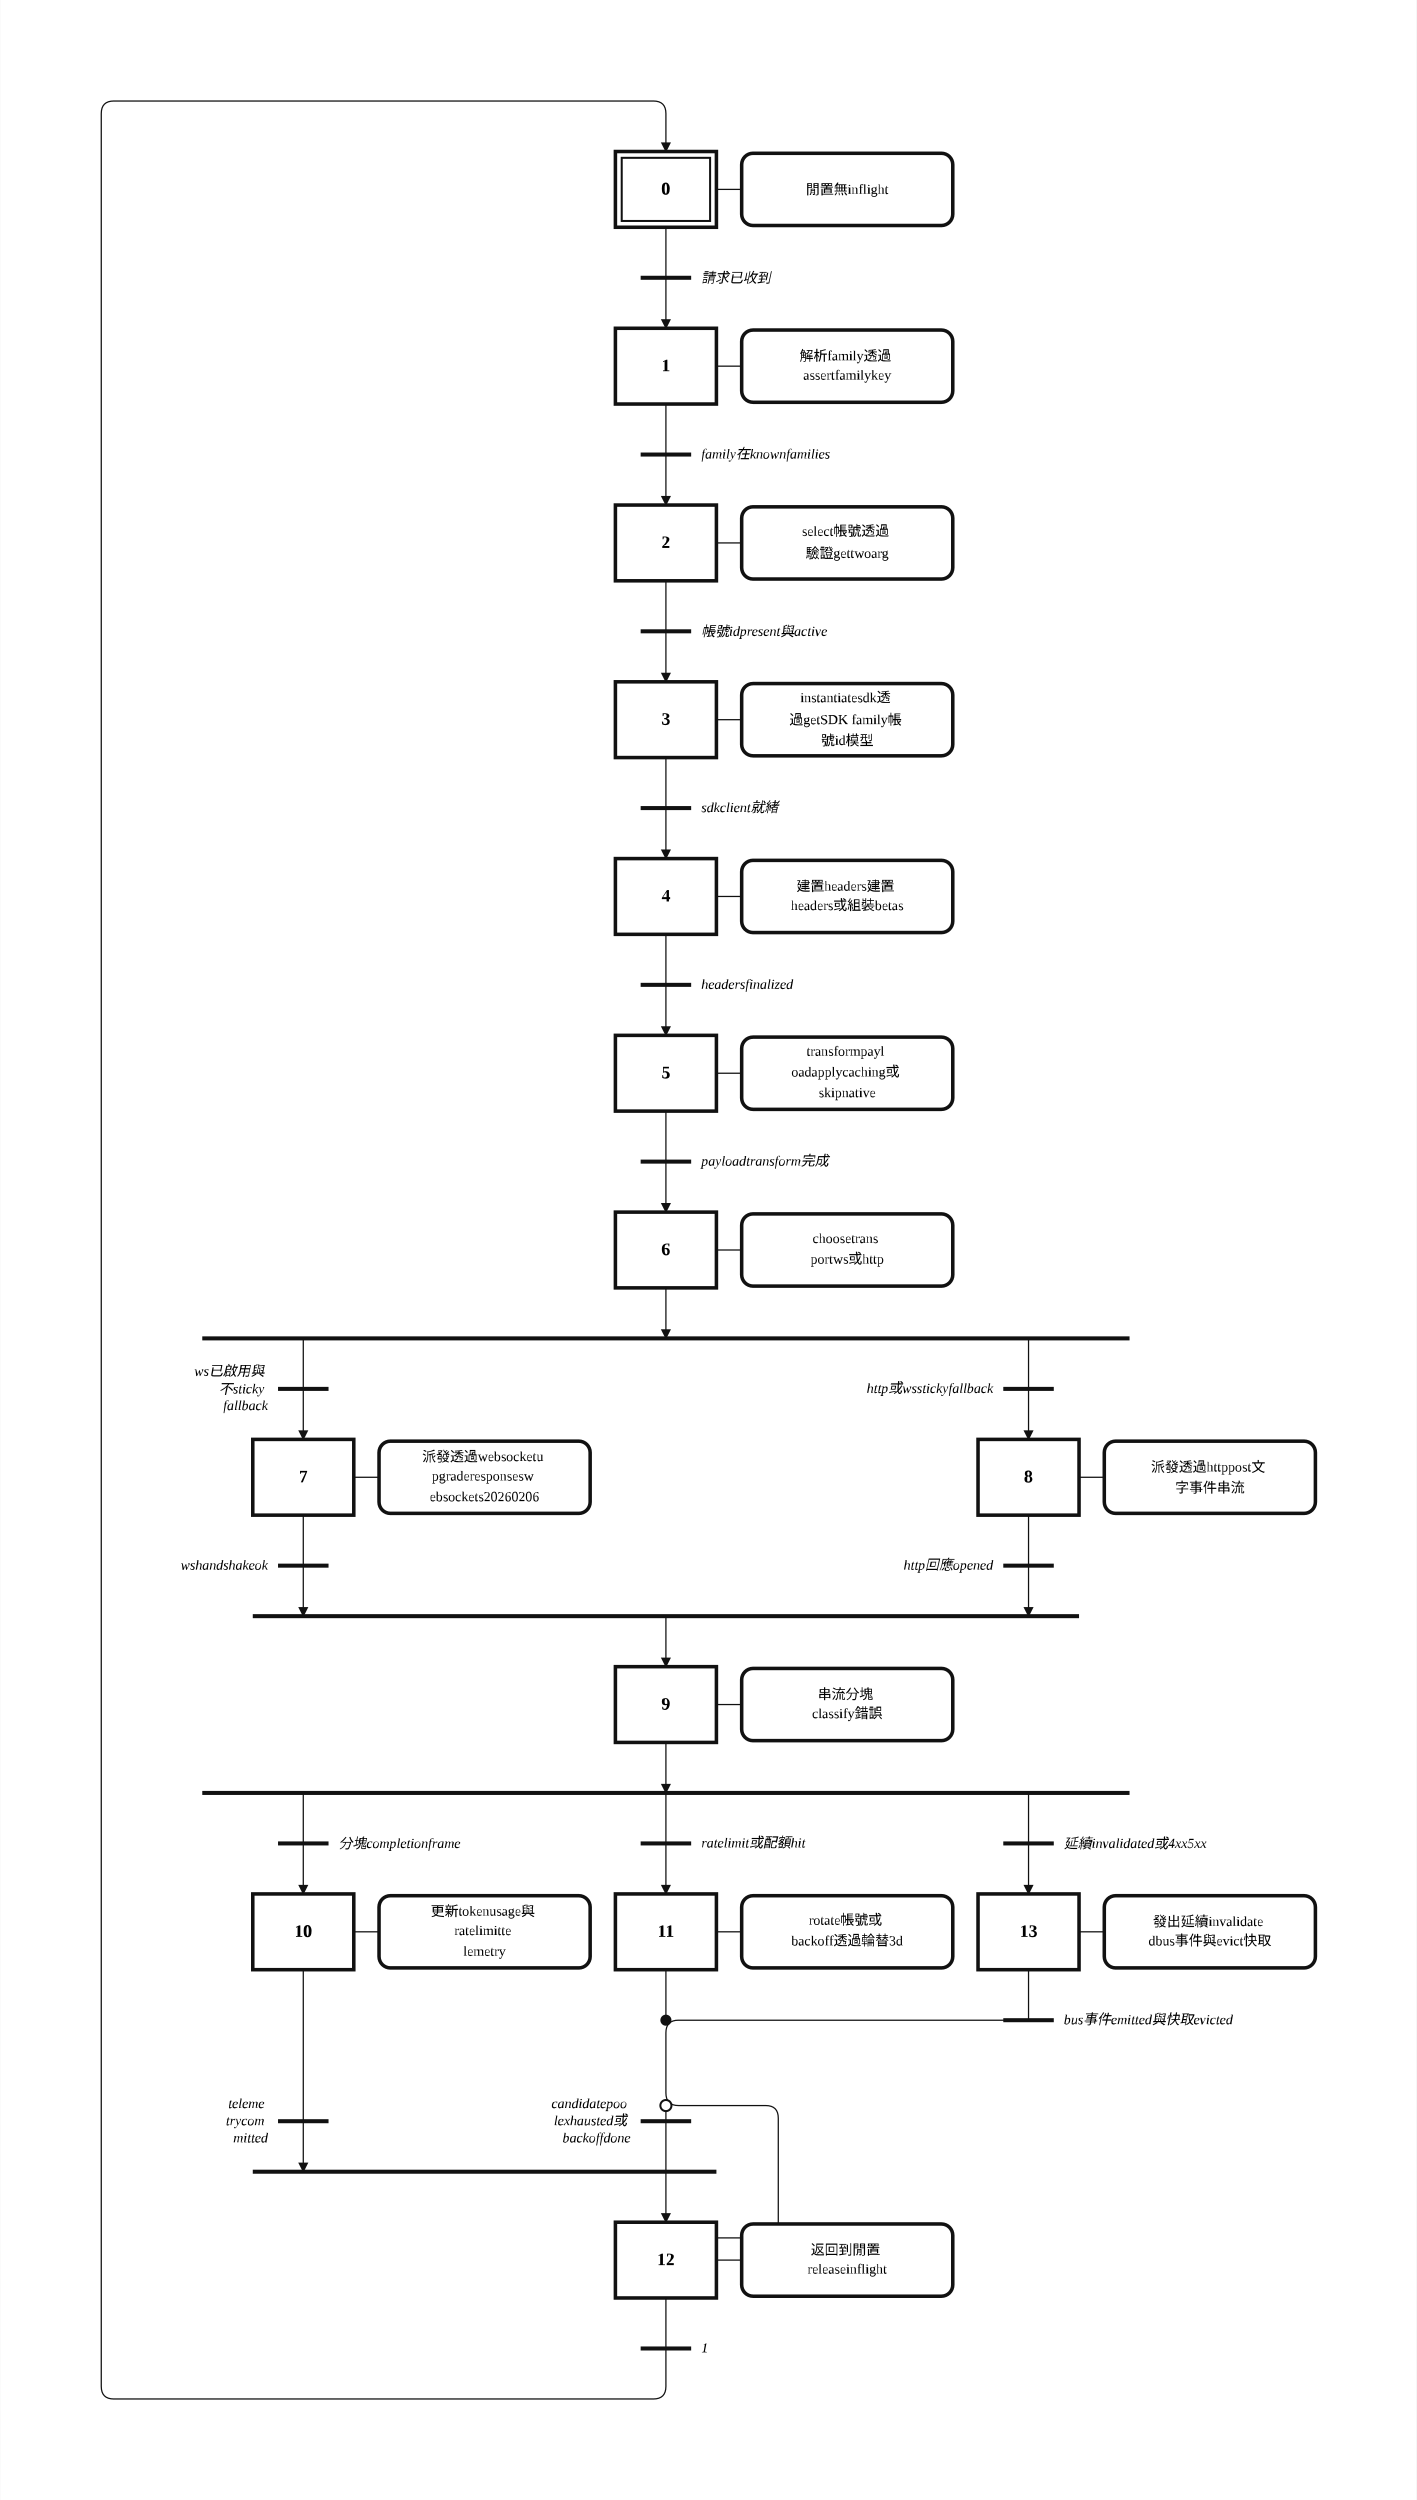
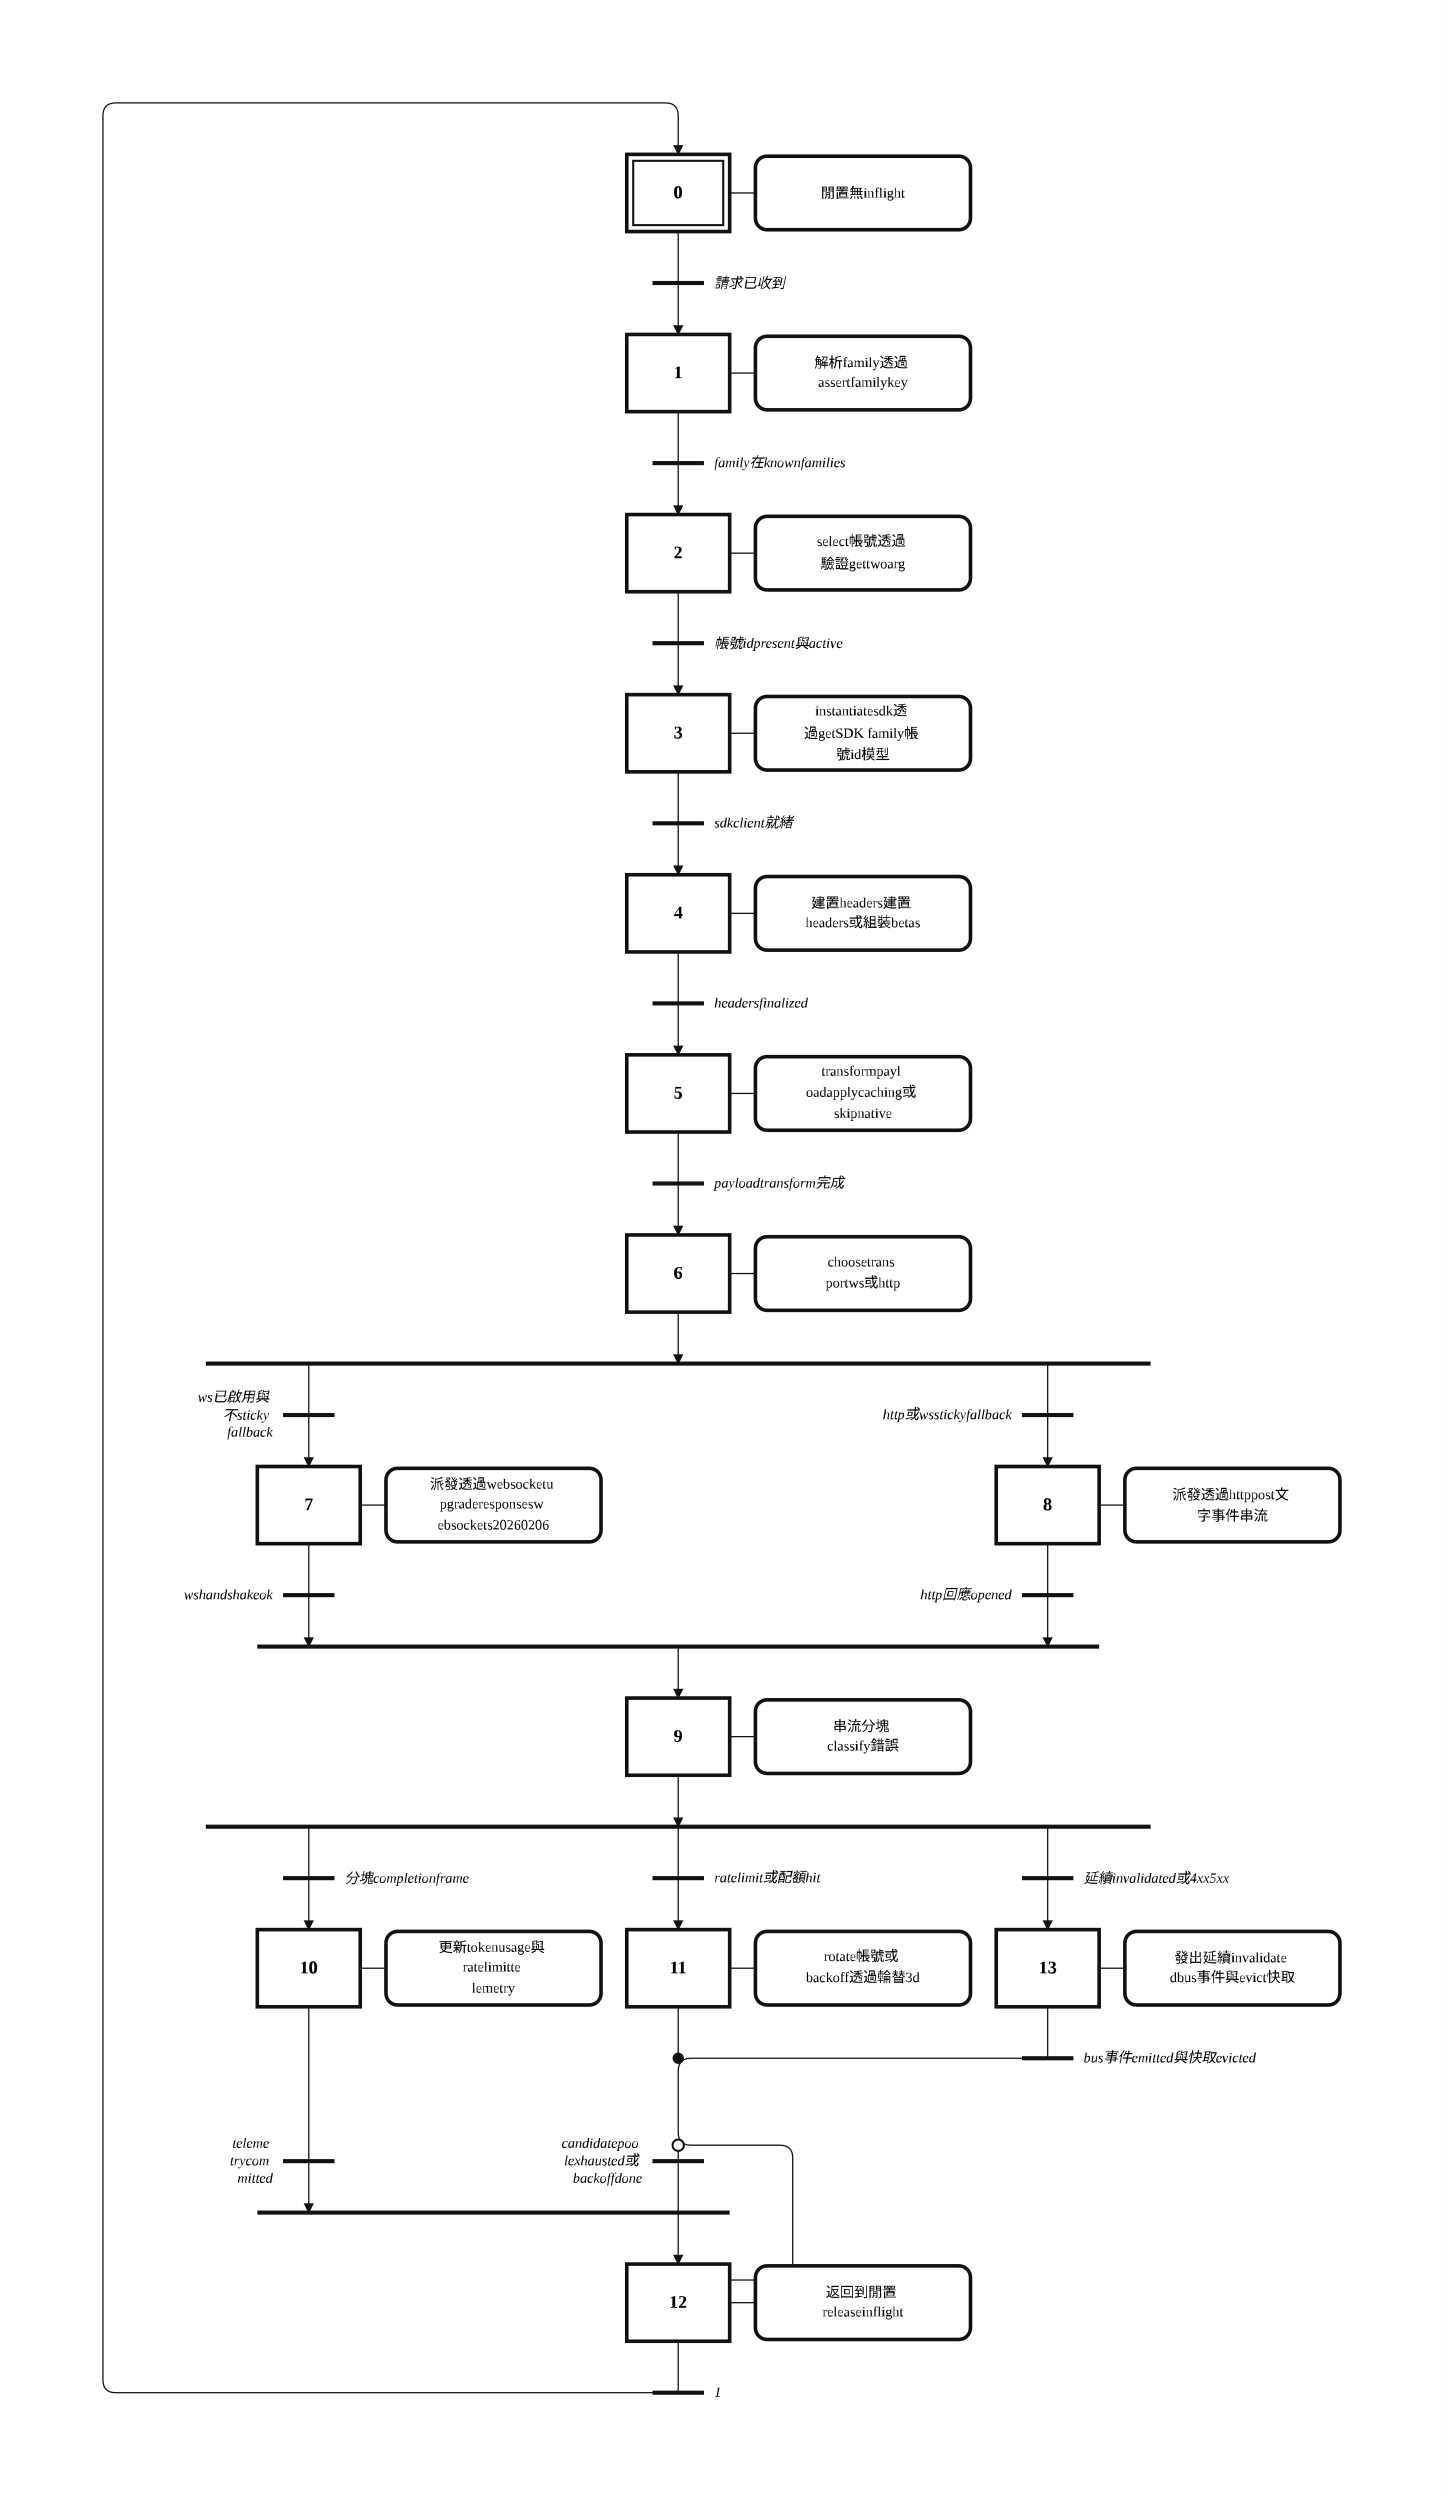
- <svg xmlns="http://www.w3.org/2000/svg" width="1122" height="1980" viewBox="-2.00 -2.00 56.08 99.00" role="img">
+ <svg xmlns="http://www.w3.org/2000/svg" width="1122" height="1944" viewBox="-2.00 -2.00 56.08 97.17" role="img">
  <style>
.step{fill:#fff;stroke:#111;stroke-width:.14}.step-inner{fill:none;stroke:#111;stroke-width:.08}
.action{fill:#fff;stroke:#111;stroke-width:.14}.gate{stroke:#111;stroke-width:.16}
.edge{fill:none;stroke:#111;stroke-width:.05;stroke-linecap:round;stroke-linejoin:round}.edge-arrow{marker-end:url(#arrow)}
.flyover-mask{stroke:#fff;stroke-width:.12;stroke-linecap:round}
.flyover{fill:none;stroke:#111;stroke-width:.05;stroke-linecap:round}
.junction{fill:#111;stroke:#111;stroke-width:0}.branch-junction{fill:#fff;stroke:#111;stroke-width:.08}
.assoc{stroke:#111;stroke-width:.05}.label{font:bold .7px 'Times New Roman', 'BiauKai', 'DFKai-SB', serif;text-anchor:middle;dominant-baseline:middle}
.action-label{font:.55px 'Times New Roman', 'BiauKai', 'DFKai-SB', serif;text-anchor:middle;dominant-baseline:middle}.gate-label{font:italic .55px 'Times New Roman', 'BiauKai', 'DFKai-SB', serif;text-anchor:start;dominant-baseline:middle}.gate-label-left{font:italic .55px 'Times New Roman', 'BiauKai', 'DFKai-SB', serif;text-anchor:end;dominant-baseline:middle}
</style>
  <defs>
    <marker id="arrow" markerWidth="0.4" markerHeight="0.4" refX="0.36" refY="0.2" orient="auto" markerUnits="userSpaceOnUse">
      <path d="M 0 0 L 0.4 0.2 L 0 0.4 z" fill="#111" />
    </marker>
  </defs>
-   <rect x="-2.00" y="-2.00" width="56.08" height="99.00" fill="white" />
+   <rect x="-2.00" y="-2.00" width="56.08" height="97.17" fill="white" />
  <path class="edge edge-arrow" d="M 38.72 78.00 L 24.86 78.00 Q 24.36 78.00 24.36 78.50 L 24.36 80.88 Q 24.36 81.38 24.86 81.38 L 28.31 81.38 Q 28.81 81.38 28.81 81.88 L 28.81 86.12 Q 28.81 86.62 28.31 86.62 L 24.67 86.62 Q 24.36 86.62 24.36 86.31 L 24.36 86.00" />
  <path class="edge" d="M 24.36 7.00 L 24.36 9.00" />
  <path class="edge edge-arrow" d="M 24.36 9.00 L 24.36 11.00" />
  <path class="edge" d="M 24.36 14.00 L 24.36 16.00" />
  <path class="edge edge-arrow" d="M 24.36 16.00 L 24.36 18.00" />
  <path class="edge" d="M 24.36 21.00 L 24.36 23.00" />
  <path class="edge edge-arrow" d="M 24.36 23.00 L 24.36 25.00" />
  <path class="edge" d="M 24.36 28.00 L 24.36 30.00" />
  <path class="edge edge-arrow" d="M 24.36 30.00 L 24.36 32.00" />
  <path class="edge" d="M 24.36 35.00 L 24.36 37.00" />
  <path class="edge edge-arrow" d="M 24.36 37.00 L 24.36 39.00" />
  <path class="edge" d="M 24.36 42.00 L 24.36 44.00" />
  <path class="edge edge-arrow" d="M 24.36 44.00 L 24.36 46.00" />
  <path class="edge edge-arrow" d="M 24.36 49.00 L 24.36 51.00" />
  <path class="edge edge-arrow" d="M 10.00 51.00 L 10.00 55.00" />
  <path class="edge edge-arrow" d="M 38.72 51.00 L 38.72 55.00" />
  <path class="edge edge-arrow" d="M 10.00 58.00 L 10.00 62.00" />
  <path class="edge edge-arrow" d="M 24.36 62.00 L 24.36 64.00" />
  <path class="edge edge-arrow" d="M 38.72 58.00 L 38.72 62.00" />
  <path class="edge edge-arrow" d="M 24.36 67.00 L 24.36 69.00" />
  <path class="edge edge-arrow" d="M 10.00 69.00 L 10.00 73.00" />
  <path class="edge edge-arrow" d="M 24.36 69.00 L 24.36 73.00" />
  <path class="edge edge-arrow" d="M 38.72 69.00 L 38.72 73.00" />
  <path class="edge edge-arrow" d="M 10.00 76.00 L 10.00 84.00" />
  <path class="edge edge-arrow" d="M 24.36 84.00 L 24.36 86.00" />
  <path class="edge" d="M 24.36 76.00 L 24.36 78.00" />
  <path class="edge" d="M 24.36 81.38 L 24.36 84.00" />
  <path class="edge" d="M 24.36 89.00 L 24.36 91.00" />
-   <path class="edge edge-arrow" d="M 24.36 91.00 L 24.36 92.50 Q 24.36 93.00 23.86 93.00 L 2.50 93.00 Q 2.00 93.00 2.00 92.50 L 2.00 2.50 Q 2.00 2.00 2.50 2.00 L 23.86 2.00 Q 24.36 2.00 24.36 2.50 L 24.36 4.00" />
+   <path class="edge edge-arrow" d="M 24.36 91.00 L 2.50 91.00 Q 2.00 91.00 2.00 90.50 L 2.00 2.50 Q 2.00 2.00 2.50 2.00 L 23.86 2.00 Q 24.36 2.00 24.36 2.50 L 24.36 4.00" />
  <path class="edge" d="M 38.72 76.00 L 38.72 78.00" />
  <rect class="step" x="22.36" y="4.00" width="4.00" height="3.00" />
  <rect class="step-inner" x="22.61" y="4.25" width="3.50" height="2.50" />
  <text class="label" x="24.36" y="5.50">0</text>
  <rect class="step" x="22.36" y="11.00" width="4.00" height="3.00" />
  <text class="label" x="24.36" y="12.50">1</text>
  <rect class="step" x="22.36" y="18.00" width="4.00" height="3.00" />
  <text class="label" x="24.36" y="19.50">2</text>
  <rect class="step" x="22.36" y="25.00" width="4.00" height="3.00" />
  <text class="label" x="24.36" y="26.50">3</text>
  <rect class="step" x="22.36" y="32.00" width="4.00" height="3.00" />
  <text class="label" x="24.36" y="33.50">4</text>
  <rect class="step" x="22.36" y="39.00" width="4.00" height="3.00" />
  <text class="label" x="24.36" y="40.50">5</text>
  <rect class="step" x="22.36" y="46.00" width="4.00" height="3.00" />
  <text class="label" x="24.36" y="47.50">6</text>
  <rect class="step" x="8.00" y="55.00" width="4.00" height="3.00" />
  <text class="label" x="10.00" y="56.50">7</text>
  <rect class="step" x="36.72" y="55.00" width="4.00" height="3.00" />
  <text class="label" x="38.72" y="56.50">8</text>
  <rect class="step" x="22.36" y="64.00" width="4.00" height="3.00" />
  <text class="label" x="24.36" y="65.50">9</text>
  <rect class="step" x="8.00" y="73.00" width="4.00" height="3.00" />
  <text class="label" x="10.00" y="74.50">10</text>
  <rect class="step" x="22.36" y="73.00" width="4.00" height="3.00" />
  <text class="label" x="24.36" y="74.50">11</text>
  <rect class="step" x="22.36" y="86.00" width="4.00" height="3.00" />
  <text class="label" x="24.36" y="87.50">12</text>
  <rect class="step" x="36.72" y="73.00" width="4.00" height="3.00" />
  <text class="label" x="38.72" y="74.50">13</text>
  <line class="assoc" x1="26.36" y1="5.50" x2="27.36" y2="5.50" />
  <rect class="action" x="27.36" y="4.07" width="8.36" height="2.86" rx="0.45" ry="0.45" />
  <text class="action-label" x="31.54" y="5.50">
    <tspan x="31.54" dy="0">閒置無inflight</tspan>
  </text>
  <line class="assoc" x1="26.36" y1="12.50" x2="27.36" y2="12.50" />
  <rect class="action" x="27.36" y="11.07" width="8.36" height="2.86" rx="0.45" ry="0.45" />
  <text class="action-label" x="31.54" y="12.09">
    <tspan x="31.54" dy="0">解析family透過</tspan>
    <tspan x="31.54" dy="0.82">assertfamilykey</tspan>
  </text>
  <line class="assoc" x1="26.36" y1="19.50" x2="27.36" y2="19.50" />
  <rect class="action" x="27.36" y="18.07" width="8.36" height="2.86" rx="0.45" ry="0.45" />
  <text class="action-label" x="31.54" y="19.09">
    <tspan x="31.54" dy="0">select帳號透過</tspan>
    <tspan x="31.54" dy="0.82">驗證gettwoarg</tspan>
  </text>
  <line class="assoc" x1="26.36" y1="26.50" x2="27.36" y2="26.50" />
  <rect class="action" x="27.36" y="25.07" width="8.36" height="2.86" rx="0.45" ry="0.45" />
  <text class="action-label" x="31.54" y="25.68">
    <tspan x="31.54" dy="0">instantiatesdk透</tspan>
    <tspan x="31.54" dy="0.82">過getSDK family帳</tspan>
    <tspan x="31.54" dy="0.82">號id模型</tspan>
  </text>
  <line class="assoc" x1="26.36" y1="33.50" x2="27.36" y2="33.50" />
  <rect class="action" x="27.36" y="32.07" width="8.36" height="2.86" rx="0.45" ry="0.45" />
  <text class="action-label" x="31.54" y="33.09">
    <tspan x="31.54" dy="0">建置headers建置</tspan>
    <tspan x="31.54" dy="0.82">headers或組裝betas</tspan>
  </text>
  <line class="assoc" x1="26.36" y1="40.50" x2="27.36" y2="40.50" />
  <rect class="action" x="27.36" y="39.07" width="8.36" height="2.86" rx="0.45" ry="0.45" />
  <text class="action-label" x="31.54" y="39.68">
    <tspan x="31.54" dy="0">transformpayl</tspan>
    <tspan x="31.54" dy="0.82">oadapplycaching或</tspan>
    <tspan x="31.54" dy="0.82">skipnative</tspan>
  </text>
  <line class="assoc" x1="26.36" y1="47.50" x2="27.36" y2="47.50" />
  <rect class="action" x="27.36" y="46.07" width="8.36" height="2.86" rx="0.45" ry="0.45" />
  <text class="action-label" x="31.54" y="47.09">
    <tspan x="31.54" dy="0">choosetrans</tspan>
    <tspan x="31.54" dy="0.82">portws或http</tspan>
  </text>
  <line class="assoc" x1="12.00" y1="56.50" x2="13.00" y2="56.50" />
  <rect class="action" x="13.00" y="55.07" width="8.36" height="2.86" rx="0.45" ry="0.45" />
  <text class="action-label" x="17.18" y="55.68">
    <tspan x="17.18" dy="0">派發透過websocketu</tspan>
    <tspan x="17.18" dy="0.82">pgraderesponsesw</tspan>
    <tspan x="17.18" dy="0.82">ebsockets20260206</tspan>
  </text>
  <line class="assoc" x1="40.72" y1="56.50" x2="41.72" y2="56.50" />
  <rect class="action" x="41.72" y="55.07" width="8.36" height="2.86" rx="0.45" ry="0.45" />
  <text class="action-label" x="45.90" y="56.09">
    <tspan x="45.90" dy="0">派發透過httppost文</tspan>
    <tspan x="45.90" dy="0.82">字事件串流</tspan>
  </text>
  <line class="assoc" x1="26.36" y1="65.50" x2="27.36" y2="65.50" />
  <rect class="action" x="27.36" y="64.07" width="8.36" height="2.86" rx="0.45" ry="0.45" />
  <text class="action-label" x="31.54" y="65.09">
    <tspan x="31.54" dy="0">串流分塊</tspan>
    <tspan x="31.54" dy="0.82">classify錯誤</tspan>
  </text>
  <line class="assoc" x1="12.00" y1="74.50" x2="13.00" y2="74.50" />
  <rect class="action" x="13.00" y="73.07" width="8.36" height="2.86" rx="0.45" ry="0.45" />
  <text class="action-label" x="17.18" y="73.68">
    <tspan x="17.18" dy="0">更新tokenusage與</tspan>
    <tspan x="17.18" dy="0.82">ratelimitte</tspan>
    <tspan x="17.18" dy="0.82">lemetry</tspan>
  </text>
  <line class="assoc" x1="26.36" y1="74.50" x2="27.36" y2="74.50" />
  <rect class="action" x="27.36" y="73.07" width="8.36" height="2.86" rx="0.45" ry="0.45" />
  <text class="action-label" x="31.54" y="74.09">
    <tspan x="31.54" dy="0">rotate帳號或</tspan>
    <tspan x="31.54" dy="0.82">backoff透過輪替3d</tspan>
  </text>
  <line class="assoc" x1="26.36" y1="87.50" x2="27.36" y2="87.50" />
  <rect class="action" x="27.36" y="86.07" width="8.36" height="2.86" rx="0.45" ry="0.45" />
  <text class="action-label" x="31.54" y="87.09">
    <tspan x="31.54" dy="0">返回到閒置</tspan>
    <tspan x="31.54" dy="0.82">releaseinflight</tspan>
  </text>
  <line class="assoc" x1="40.72" y1="74.50" x2="41.72" y2="74.50" />
  <rect class="action" x="41.72" y="73.07" width="8.36" height="2.86" rx="0.45" ry="0.45" />
  <text class="action-label" x="45.90" y="74.09">
    <tspan x="45.90" dy="0">發出延續invalidate</tspan>
    <tspan x="45.90" dy="0.82">dbus事件與evict快取</tspan>
  </text>
  <line class="gate" x1="23.36" y1="9.00" x2="25.36" y2="9.00" />
  <text class="gate-label" x="25.76" y="9.00">
    <tspan x="25.76" dy="0">請求已收到</tspan>
  </text>
  <line class="gate" x1="23.36" y1="16.00" x2="25.36" y2="16.00" />
  <text class="gate-label" x="25.76" y="16.00">
    <tspan x="25.76" dy="0">family在knownfamilies</tspan>
  </text>
  <line class="gate" x1="23.36" y1="23.00" x2="25.36" y2="23.00" />
  <text class="gate-label" x="25.76" y="23.00">
    <tspan x="25.76" dy="0">帳號idpresent與active</tspan>
  </text>
  <line class="gate" x1="23.36" y1="30.00" x2="25.36" y2="30.00" />
  <text class="gate-label" x="25.76" y="30.00">
    <tspan x="25.76" dy="0">sdkclient就緒</tspan>
  </text>
  <line class="gate" x1="23.36" y1="37.00" x2="25.36" y2="37.00" />
  <text class="gate-label" x="25.76" y="37.00">
    <tspan x="25.76" dy="0">headersfinalized</tspan>
  </text>
  <line class="gate" x1="23.36" y1="44.00" x2="25.36" y2="44.00" />
  <text class="gate-label" x="25.76" y="44.00">
    <tspan x="25.76" dy="0">payloadtransform完成</tspan>
  </text>
  <line class="gate" x1="6.00" y1="51.00" x2="42.72" y2="51.00" />
  <line class="gate" x1="8.00" y1="62.00" x2="40.72" y2="62.00" />
  <line class="gate" x1="6.00" y1="69.00" x2="42.72" y2="69.00" />
  <line class="gate" x1="8.00" y1="84.00" x2="26.36" y2="84.00" />
  <line class="gate" x1="23.36" y1="91.00" x2="25.36" y2="91.00" />
  <text class="gate-label" x="25.76" y="91.00">
    <tspan x="25.76" dy="0">1</tspan>
  </text>
  <line class="gate" x1="37.72" y1="78.00" x2="39.72" y2="78.00" />
  <text class="gate-label" x="40.12" y="78.00">
    <tspan x="40.12" dy="0">bus事件emitted與快取evicted</tspan>
  </text>
  <line class="gate" x1="9.00" y1="53.00" x2="11.00" y2="53.00" />
  <text class="gate-label-left" x="8.60" y="52.32">
    <tspan x="8.60" dy="0">ws已啟用與</tspan>
    <tspan x="8.60" dy="0.68">不sticky</tspan>
    <tspan x="8.60" dy="0.68">fallback</tspan>
  </text>
  <line class="gate" x1="37.72" y1="53.00" x2="39.72" y2="53.00" />
  <text class="gate-label-left" x="37.32" y="53.00">
    <tspan x="37.32" dy="0">http或wsstickyfallback</tspan>
  </text>
  <line class="gate" x1="9.00" y1="60.00" x2="11.00" y2="60.00" />
  <text class="gate-label-left" x="8.60" y="60.00">
    <tspan x="8.60" dy="0">wshandshakeok</tspan>
  </text>
  <line class="gate" x1="37.72" y1="60.00" x2="39.72" y2="60.00" />
  <text class="gate-label-left" x="37.32" y="60.00">
    <tspan x="37.32" dy="0">http回應opened</tspan>
  </text>
  <line class="gate" x1="9.00" y1="71.00" x2="11.00" y2="71.00" />
  <text class="gate-label" x="11.40" y="71.00">
    <tspan x="11.40" dy="0">分塊completionframe</tspan>
  </text>
  <line class="gate" x1="23.36" y1="71.00" x2="25.36" y2="71.00" />
  <text class="gate-label" x="25.76" y="71.00">
    <tspan x="25.76" dy="0">ratelimit或配額hit</tspan>
  </text>
  <line class="gate" x1="37.72" y1="71.00" x2="39.72" y2="71.00" />
  <text class="gate-label" x="40.12" y="71.00">
    <tspan x="40.12" dy="0">延續invalidated或4xx5xx</tspan>
  </text>
  <line class="gate" x1="9.00" y1="82.00" x2="11.00" y2="82.00" />
  <text class="gate-label-left" x="8.60" y="81.32">
    <tspan x="8.60" dy="0">teleme</tspan>
    <tspan x="8.60" dy="0.68">trycom</tspan>
    <tspan x="8.60" dy="0.68">mitted</tspan>
  </text>
  <line class="gate" x1="23.36" y1="82.00" x2="25.36" y2="82.00" />
  <text class="gate-label-left" x="22.96" y="81.32">
    <tspan x="22.96" dy="0">candidatepoo</tspan>
    <tspan x="22.96" dy="0.68">lexhausted或</tspan>
    <tspan x="22.96" dy="0.68">backoffdone</tspan>
  </text>
  <circle class="junction" cx="24.36" cy="78.00" r="0.22" />
  <circle class="branch-junction" cx="24.36" cy="81.38" r="0.22" />
</svg>
